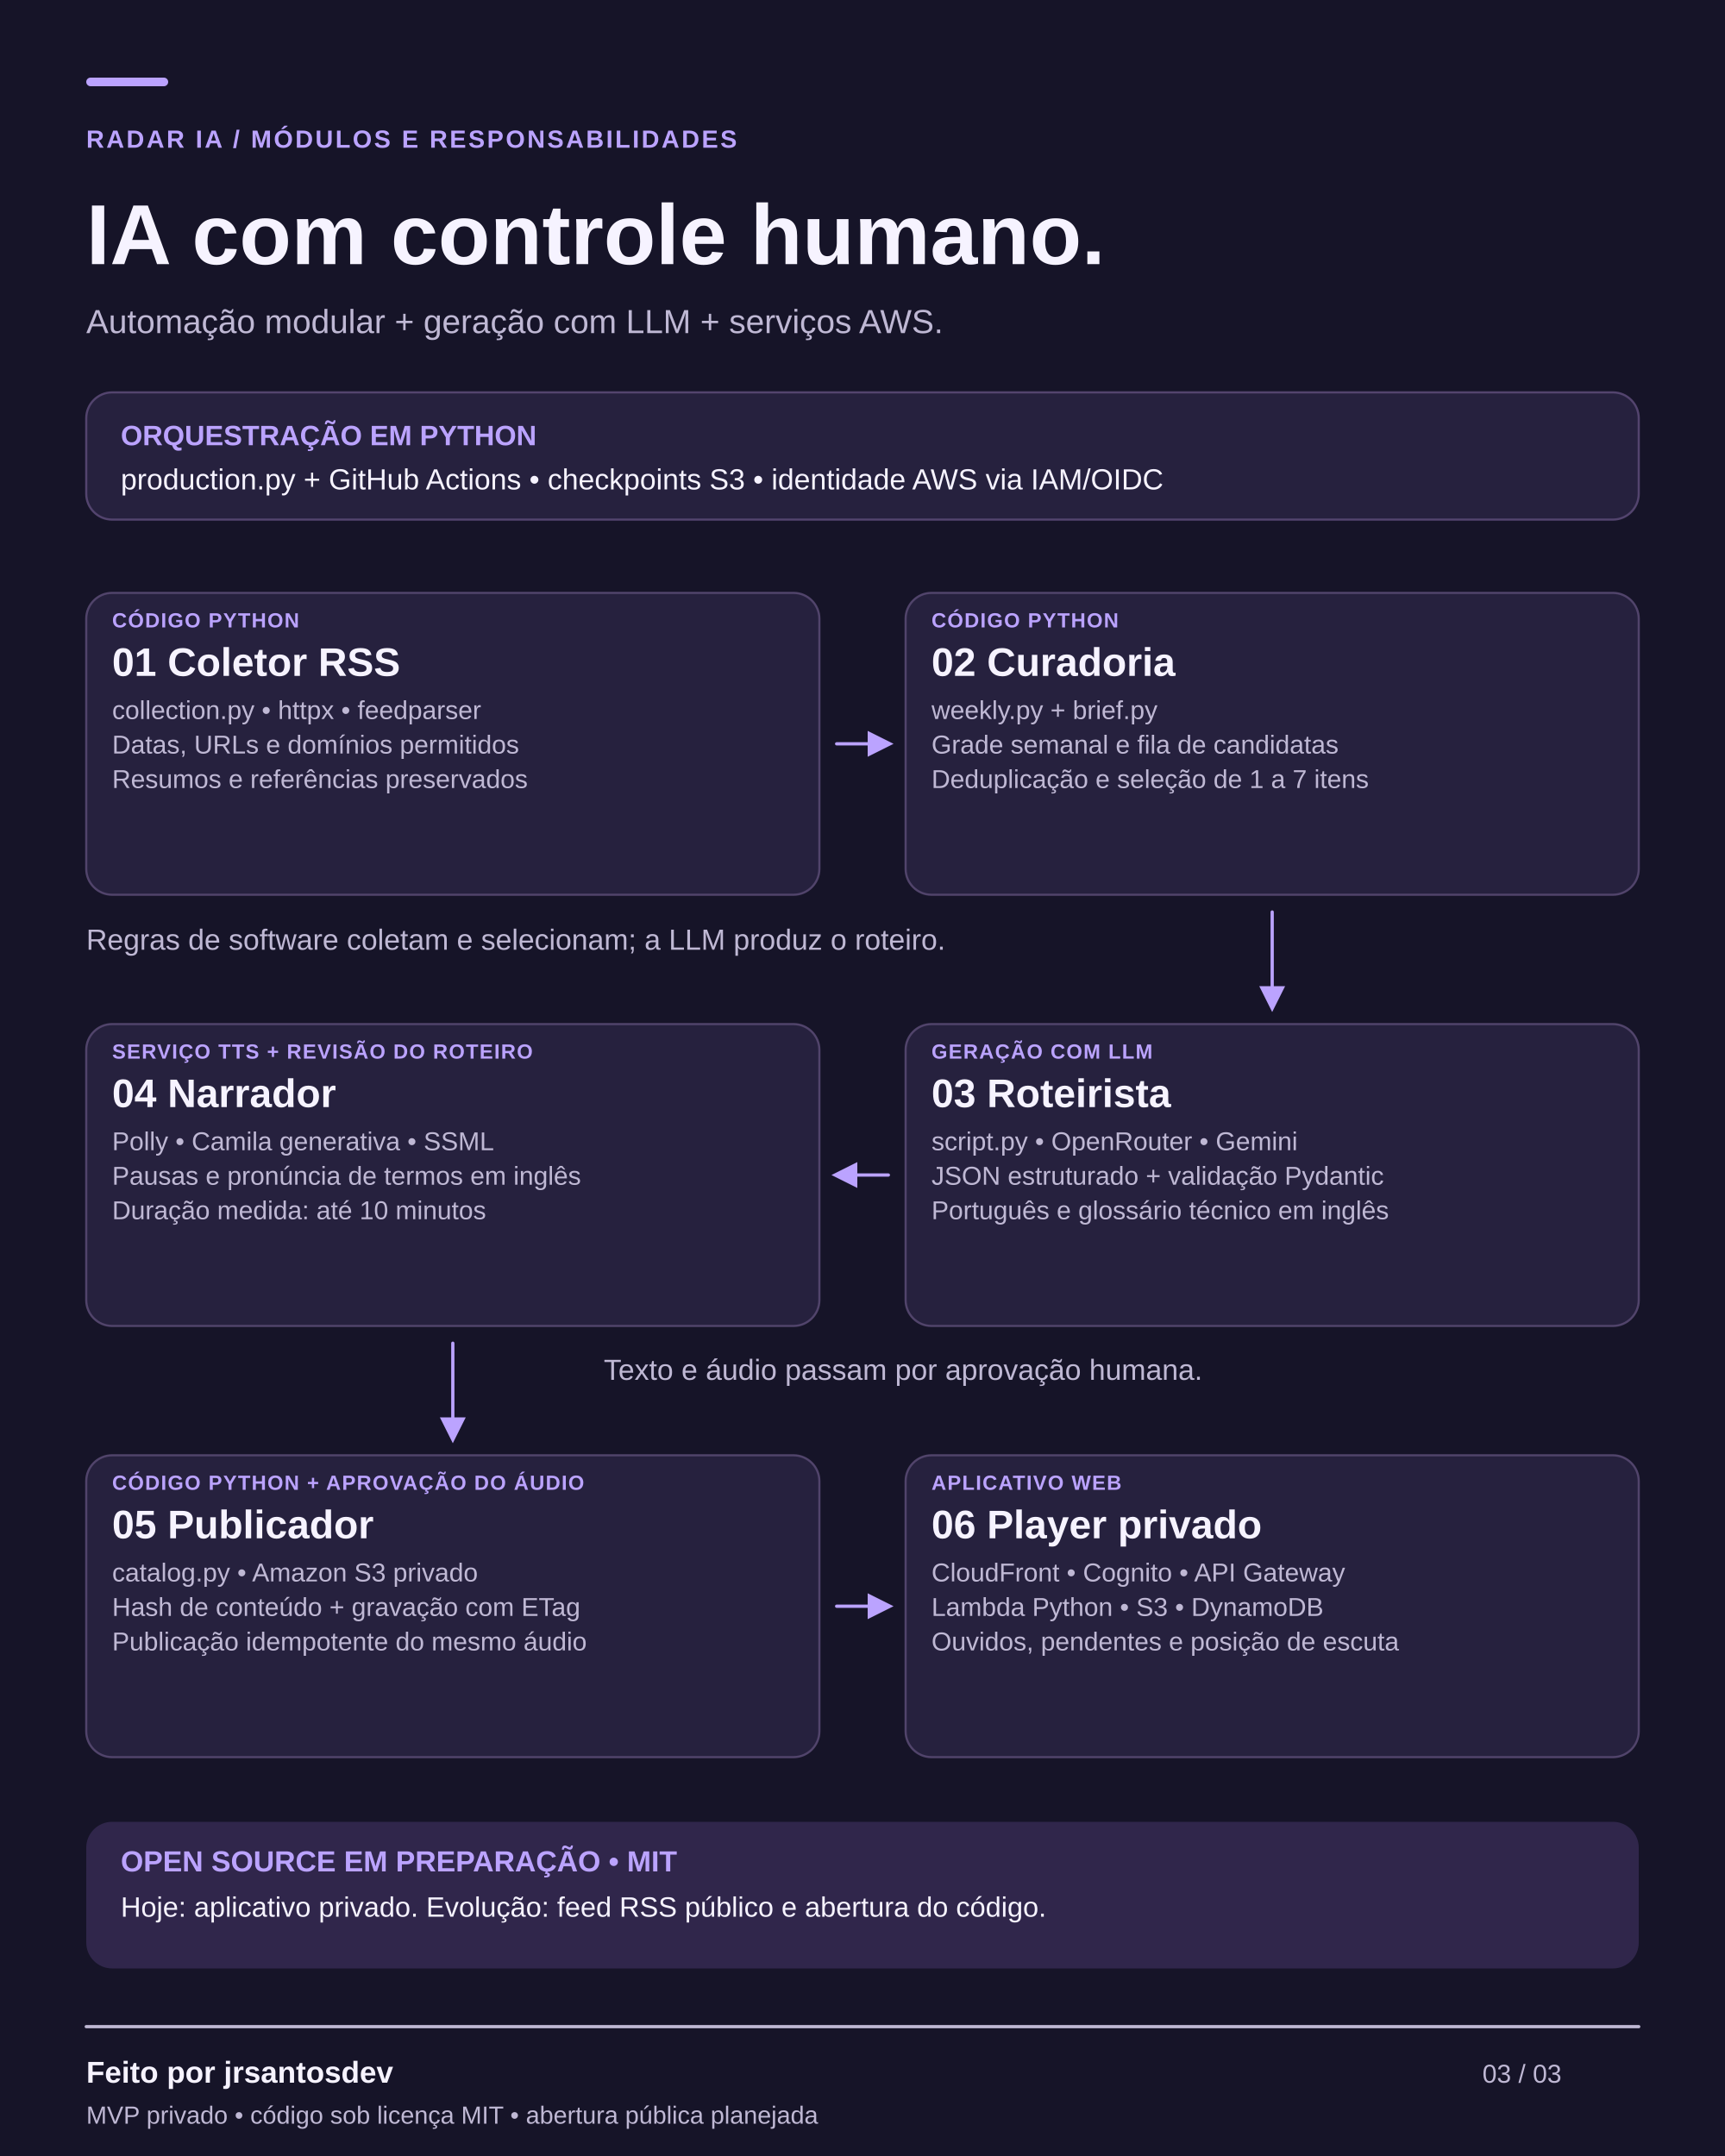
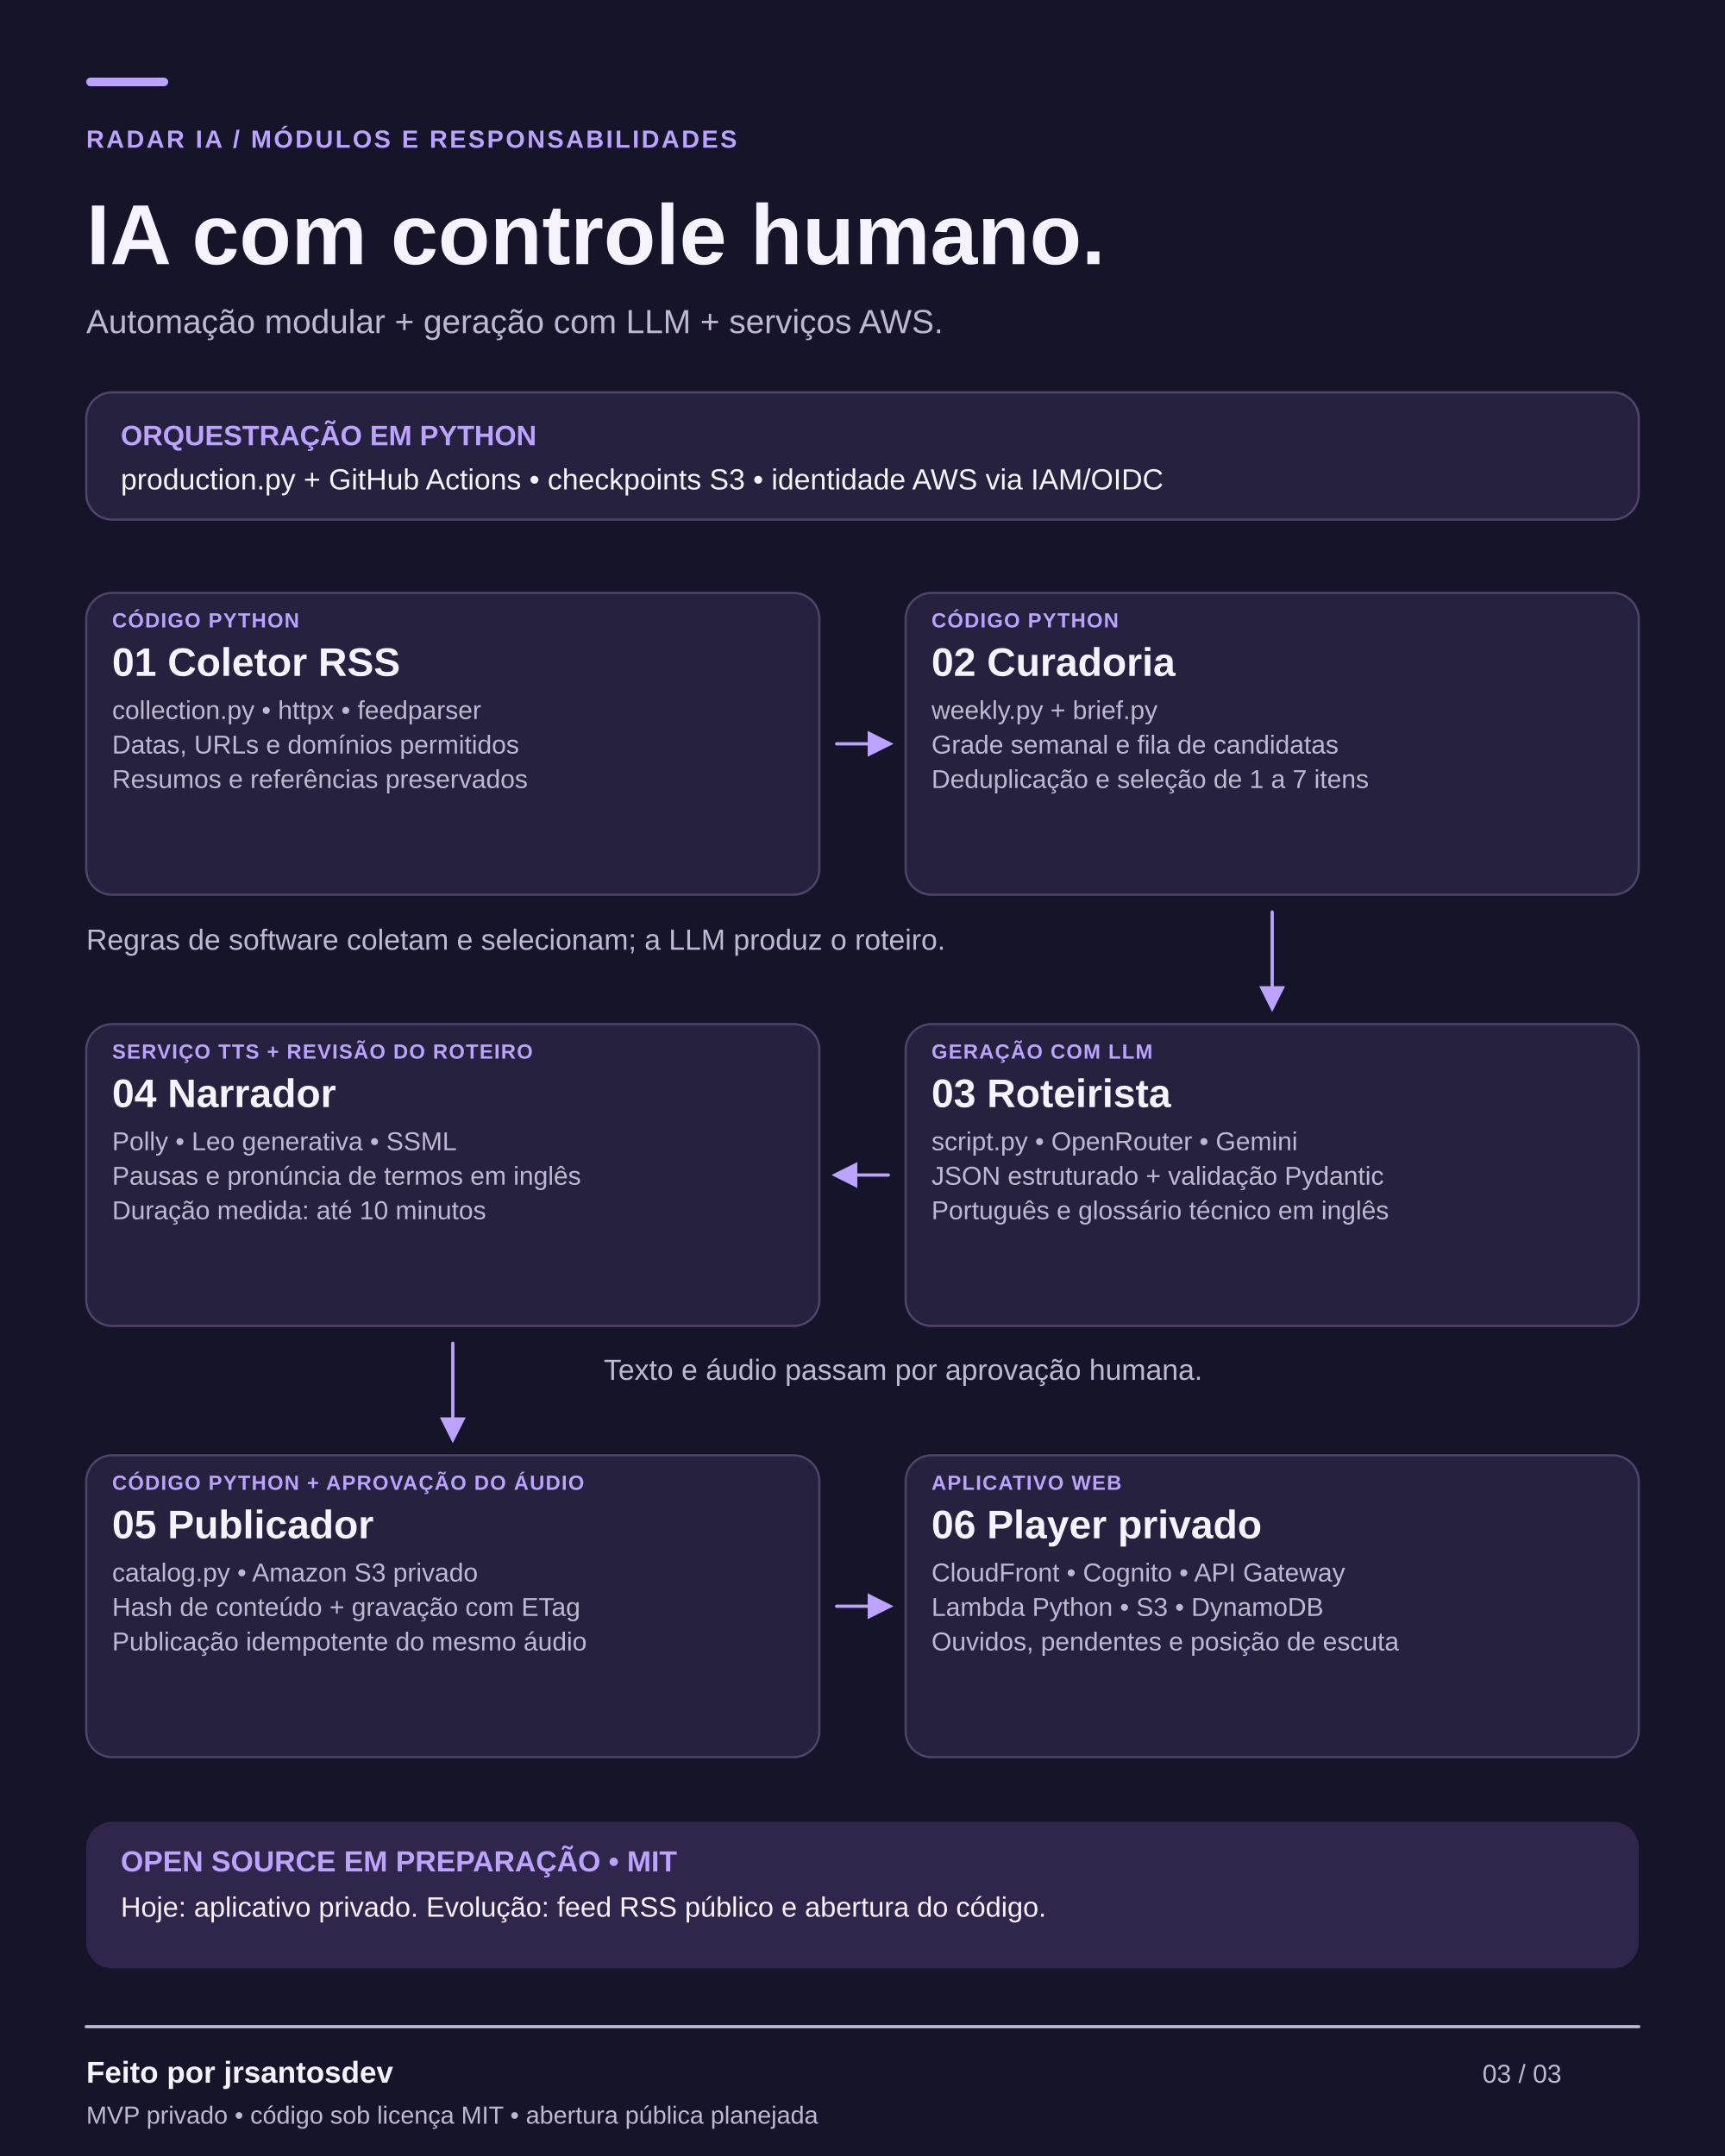
<svg xmlns="http://www.w3.org/2000/svg" width="1600" height="2000" viewBox="0 0 1600 2000" role="img">
  <defs>
    <marker id="arrow" viewBox="0 0 10 10" refX="8" refY="5" markerWidth="8" markerHeight="8" orient="auto-start-reverse">
      <path d="M 0 0 L 10 5 L 0 10 z" fill="#BBA3FF" />
    </marker>
  </defs>
  <rect width="1600" height="2000" fill="#161428" />
  <g font-family="Segoe UI, Arial, sans-serif">
    <rect x="80" y="72" width="76" height="8" rx="4" fill="#BBA3FF" stroke="none" stroke-width="2" />
    <text x="80" y="137" fill="#BBA3FF" font-size="23" font-weight="700" letter-spacing="2">RADAR IA  /  MÓDULOS E RESPONSABILIDADES</text>
    <text x="80" y="245" fill="#F6F3FF" font-size="79" font-weight="700" letter-spacing="0">IA com controle humano.</text>
    <text x="80" y="309" fill="#BFB8D4" font-size="31" font-weight="400" letter-spacing="0">Automação modular + geração com LLM + serviços AWS.</text>
    <rect x="80" y="364" width="1440" height="118" rx="24" fill="#26213E" stroke="#53446E" stroke-width="2" />
    <text x="112" y="413" fill="#BBA3FF" font-size="26" font-weight="700" letter-spacing="0">ORQUESTRAÇÃO EM PYTHON</text>
    <text x="112" y="454" fill="#F6F3FF" font-size="27" font-weight="400" letter-spacing="0">production.py + GitHub Actions • checkpoints S3 • identidade AWS via IAM/OIDC</text>
    <rect x="80" y="550" width="680" height="280" rx="24" fill="#26213E" stroke="#51446B" stroke-width="2" />
    <text x="104" y="582" fill="#BBA3FF" font-size="19" font-weight="700" letter-spacing="1">CÓDIGO PYTHON</text>
    <text x="104" y="627" fill="#F6F3FF" font-size="37" font-weight="650" letter-spacing="0">01  Coletor RSS</text>
    <text x="104" y="667" fill="#BFB8D4" font-size="24" font-weight="400" letter-spacing="0">collection.py • httpx • feedparser</text>
    <text x="104" y="699" fill="#BFB8D4" font-size="24" font-weight="400" letter-spacing="0">Datas, URLs e domínios permitidos</text>
    <text x="104" y="731" fill="#BFB8D4" font-size="24" font-weight="400" letter-spacing="0">Resumos e referências preservados</text>
    <rect x="840" y="550" width="680" height="280" rx="24" fill="#26213E" stroke="#51446B" stroke-width="2" />
    <text x="864" y="582" fill="#BBA3FF" font-size="19" font-weight="700" letter-spacing="1">CÓDIGO PYTHON</text>
    <text x="864" y="627" fill="#F6F3FF" font-size="37" font-weight="650" letter-spacing="0">02  Curadoria</text>
    <text x="864" y="667" fill="#BFB8D4" font-size="24" font-weight="400" letter-spacing="0">weekly.py + brief.py</text>
    <text x="864" y="699" fill="#BFB8D4" font-size="24" font-weight="400" letter-spacing="0">Grade semanal e fila de candidatas</text>
    <text x="864" y="731" fill="#BFB8D4" font-size="24" font-weight="400" letter-spacing="0">Deduplicação e seleção de 1 a 7 itens</text>
    <rect x="840" y="950" width="680" height="280" rx="24" fill="#26213E" stroke="#51446B" stroke-width="2" />
    <text x="864" y="982" fill="#BBA3FF" font-size="19" font-weight="700" letter-spacing="1">GERAÇÃO COM LLM</text>
    <text x="864" y="1027" fill="#F6F3FF" font-size="37" font-weight="650" letter-spacing="0">03  Roteirista</text>
    <text x="864" y="1067" fill="#BFB8D4" font-size="24" font-weight="400" letter-spacing="0">script.py • OpenRouter • Gemini</text>
    <text x="864" y="1099" fill="#BFB8D4" font-size="24" font-weight="400" letter-spacing="0">JSON estruturado + validação Pydantic</text>
    <text x="864" y="1131" fill="#BFB8D4" font-size="24" font-weight="400" letter-spacing="0">Português e glossário técnico em inglês</text>
    <rect x="80" y="950" width="680" height="280" rx="24" fill="#26213E" stroke="#51446B" stroke-width="2" />
    <text x="104" y="982" fill="#BBA3FF" font-size="19" font-weight="700" letter-spacing="1">SERVIÇO TTS + REVISÃO DO ROTEIRO</text>
    <text x="104" y="1027" fill="#F6F3FF" font-size="37" font-weight="650" letter-spacing="0">04  Narrador</text>
-     <text x="104" y="1067" fill="#BFB8D4" font-size="24" font-weight="400" letter-spacing="0">Polly • Camila generativa • SSML</text>
+     <text x="104" y="1067" fill="#BFB8D4" font-size="24" font-weight="400" letter-spacing="0">Polly • Leo generativa • SSML</text>
    <text x="104" y="1099" fill="#BFB8D4" font-size="24" font-weight="400" letter-spacing="0">Pausas e pronúncia de termos em inglês</text>
    <text x="104" y="1131" fill="#BFB8D4" font-size="24" font-weight="400" letter-spacing="0">Duração medida: até 10 minutos</text>
    <rect x="80" y="1350" width="680" height="280" rx="24" fill="#26213E" stroke="#51446B" stroke-width="2" />
    <text x="104" y="1382" fill="#BBA3FF" font-size="19" font-weight="700" letter-spacing="1">CÓDIGO PYTHON + APROVAÇÃO DO ÁUDIO</text>
    <text x="104" y="1427" fill="#F6F3FF" font-size="37" font-weight="650" letter-spacing="0">05  Publicador</text>
    <text x="104" y="1467" fill="#BFB8D4" font-size="24" font-weight="400" letter-spacing="0">catalog.py • Amazon S3 privado</text>
    <text x="104" y="1499" fill="#BFB8D4" font-size="24" font-weight="400" letter-spacing="0">Hash de conteúdo + gravação com ETag</text>
    <text x="104" y="1531" fill="#BFB8D4" font-size="24" font-weight="400" letter-spacing="0">Publicação idempotente do mesmo áudio</text>
    <rect x="840" y="1350" width="680" height="280" rx="24" fill="#26213E" stroke="#51446B" stroke-width="2" />
    <text x="864" y="1382" fill="#BBA3FF" font-size="19" font-weight="700" letter-spacing="1">APLICATIVO WEB</text>
    <text x="864" y="1427" fill="#F6F3FF" font-size="37" font-weight="650" letter-spacing="0">06  Player privado</text>
    <text x="864" y="1467" fill="#BFB8D4" font-size="24" font-weight="400" letter-spacing="0">CloudFront • Cognito • API Gateway</text>
    <text x="864" y="1499" fill="#BFB8D4" font-size="24" font-weight="400" letter-spacing="0">Lambda Python • S3 • DynamoDB</text>
    <text x="864" y="1531" fill="#BFB8D4" font-size="24" font-weight="400" letter-spacing="0">Ouvidos, pendentes e posição de escuta</text>
    <path d="M 776 690 H 824" fill="none" stroke="#BBA3FF" stroke-width="3" stroke-linecap="round" stroke-linejoin="round" marker-end="url(#arrow)" />
    <path d="M 1180 846 V 934" fill="none" stroke="#BBA3FF" stroke-width="3" stroke-linecap="round" stroke-linejoin="round" marker-end="url(#arrow)" />
    <path d="M 824 1090 H 776" fill="none" stroke="#BBA3FF" stroke-width="3" stroke-linecap="round" stroke-linejoin="round" marker-end="url(#arrow)" />
    <path d="M 420 1246 V 1334" fill="none" stroke="#BBA3FF" stroke-width="3" stroke-linecap="round" stroke-linejoin="round" marker-end="url(#arrow)" />
    <path d="M 776 1490 H 824" fill="none" stroke="#BBA3FF" stroke-width="3" stroke-linecap="round" stroke-linejoin="round" marker-end="url(#arrow)" />
    <text x="80" y="881" fill="#BFB8D4" font-size="27" font-weight="400" letter-spacing="0">Regras de software coletam e selecionam; a LLM produz o roteiro.</text>
    <text x="560" y="1280" fill="#BFB8D4" font-size="27" font-weight="400" letter-spacing="0">Texto e áudio passam por aprovação humana.</text>
    <rect x="80" y="1690" width="1440" height="136" rx="24" fill="#30264B" stroke="none" stroke-width="2" />
    <text x="112" y="1736" fill="#BBA3FF" font-size="27" font-weight="700" letter-spacing="0">OPEN SOURCE EM PREPARAÇÃO • MIT</text>
    <text x="112" y="1778" fill="#F6F3FF" font-size="26" font-weight="400" letter-spacing="0">Hoje: aplicativo privado. Evolução: feed RSS público e abertura do código.</text>
    <path d="M 80 1880 H 1520" fill="none" stroke="#BFB8D4" stroke-width="3" stroke-linecap="round" stroke-linejoin="round" />
    <text x="80" y="1932" fill="#F6F3FF" font-size="28" font-weight="650" letter-spacing="0">Feito por jrsantosdev</text>
    <text x="80" y="1970" fill="#BFB8D4" font-size="23" font-weight="400" letter-spacing="0">MVP privado • código sob licença MIT • abertura pública planejada</text>
    <text x="1375" y="1932" fill="#BFB8D4" font-size="24" font-weight="400" letter-spacing="0">03 / 03</text>
  </g>
</svg>
